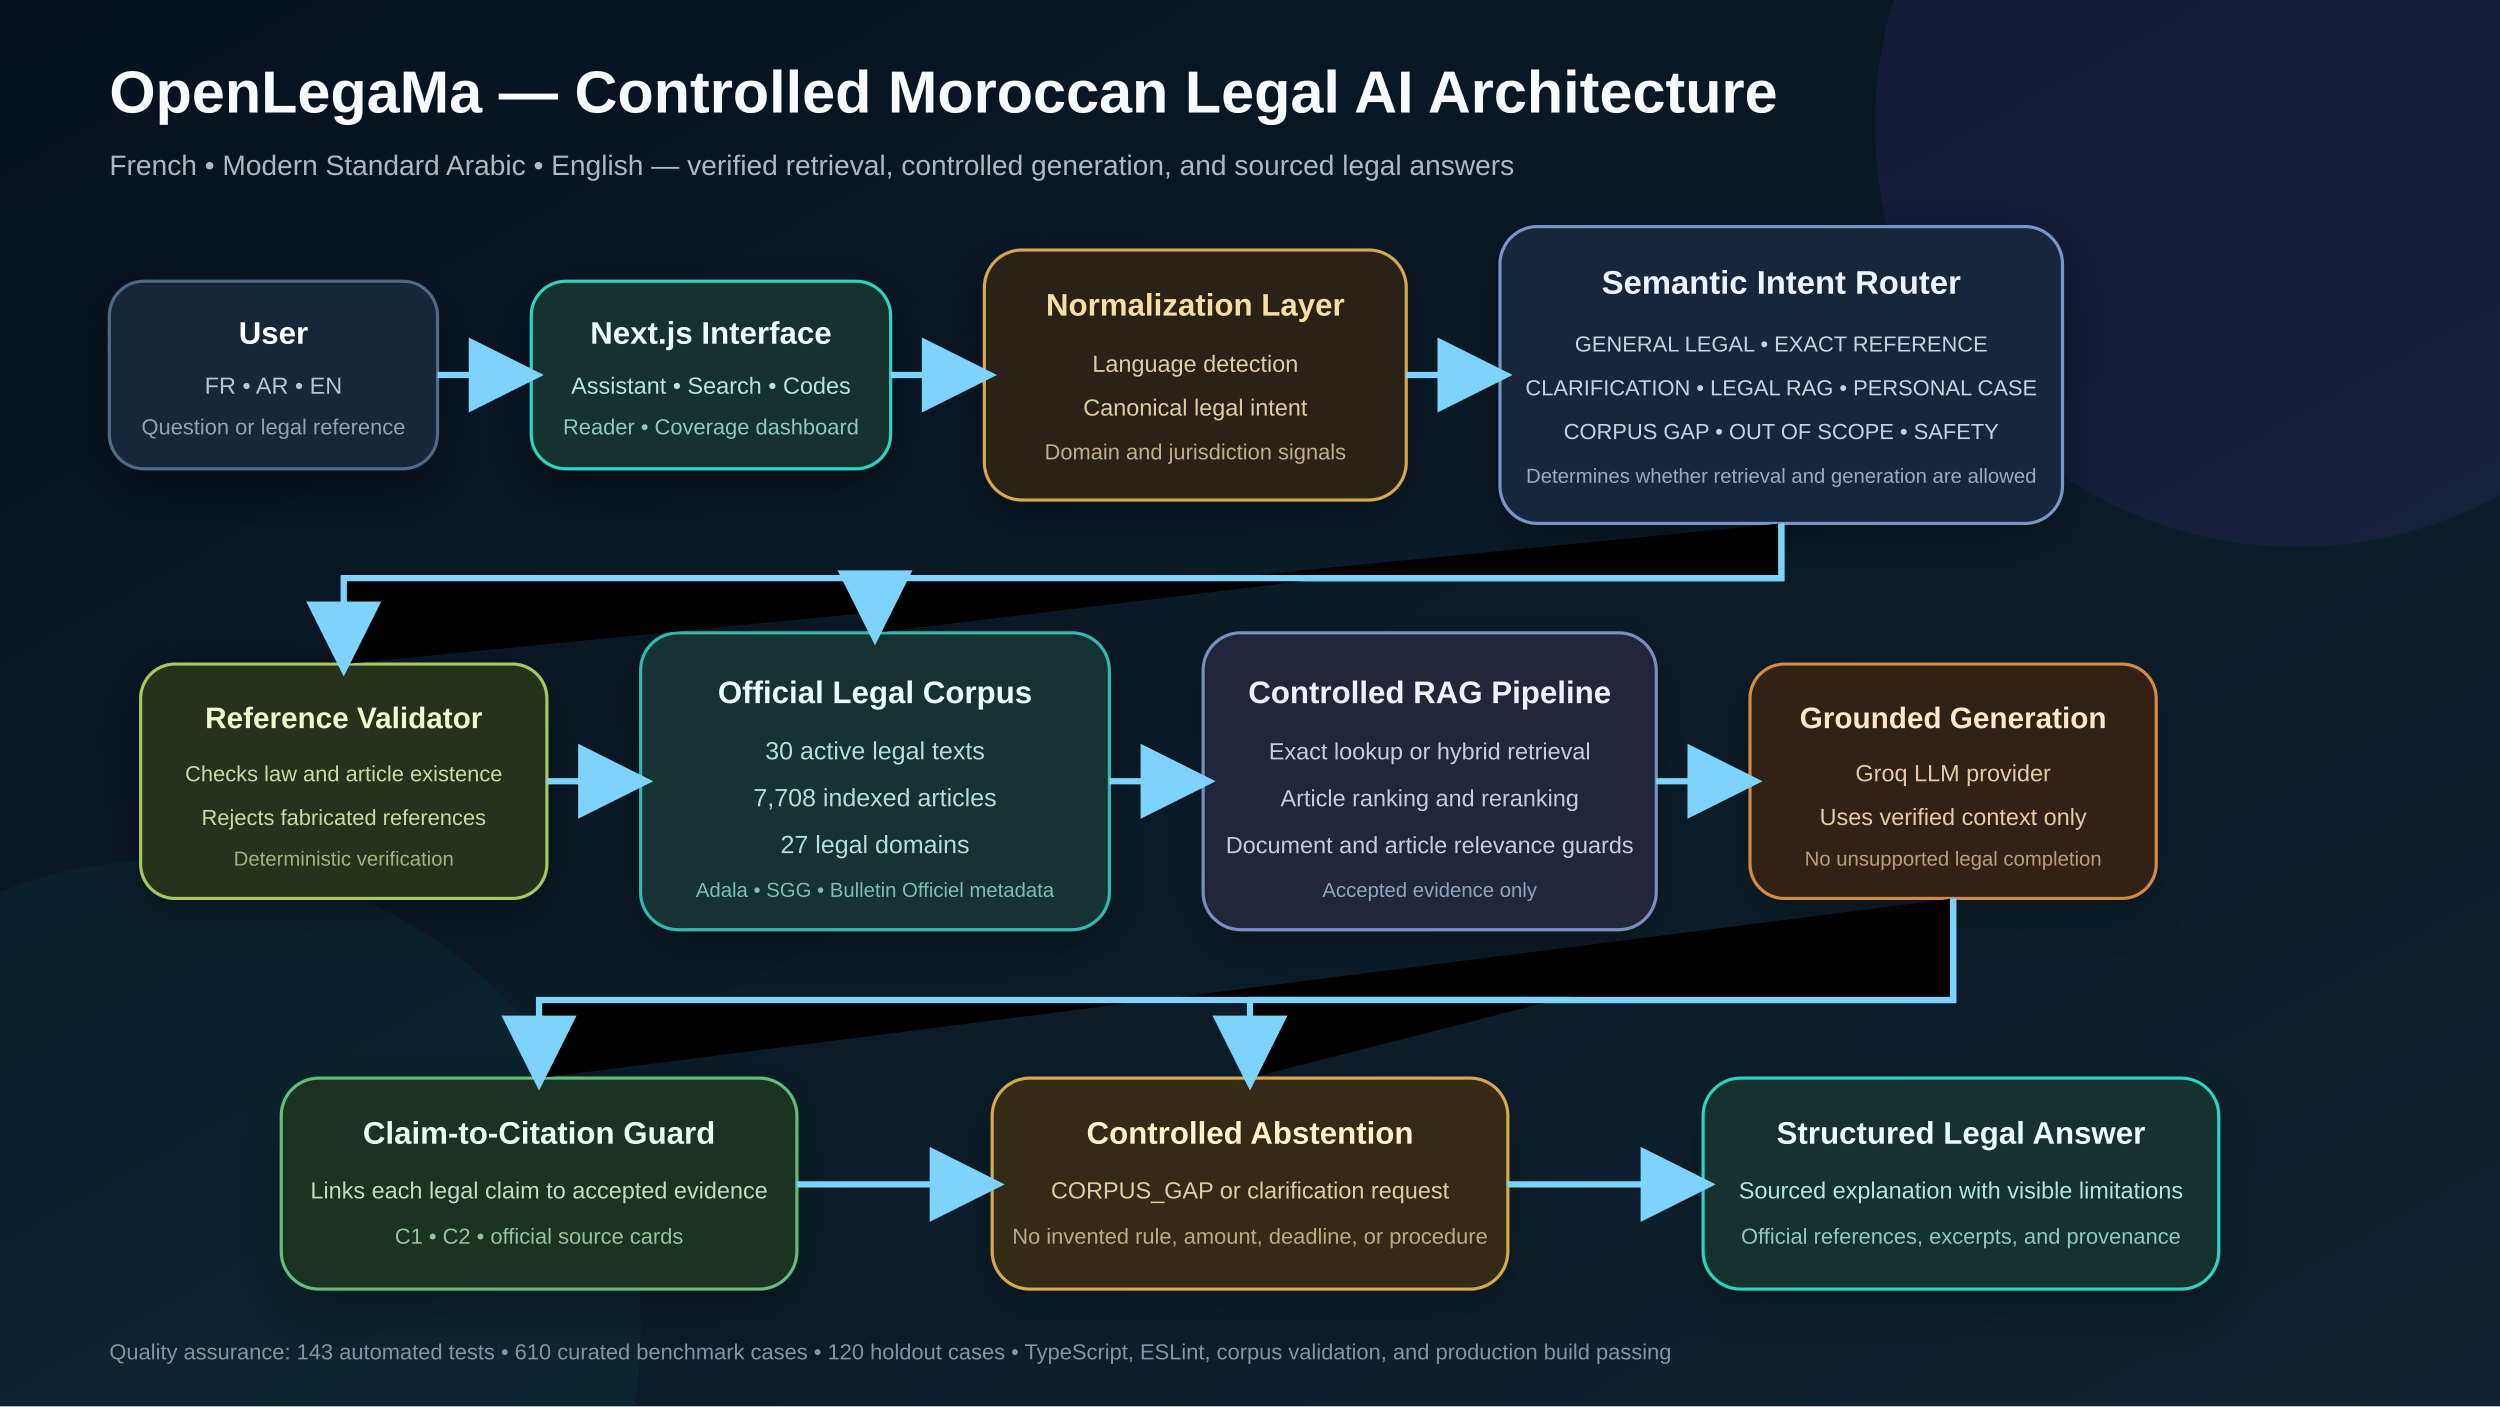
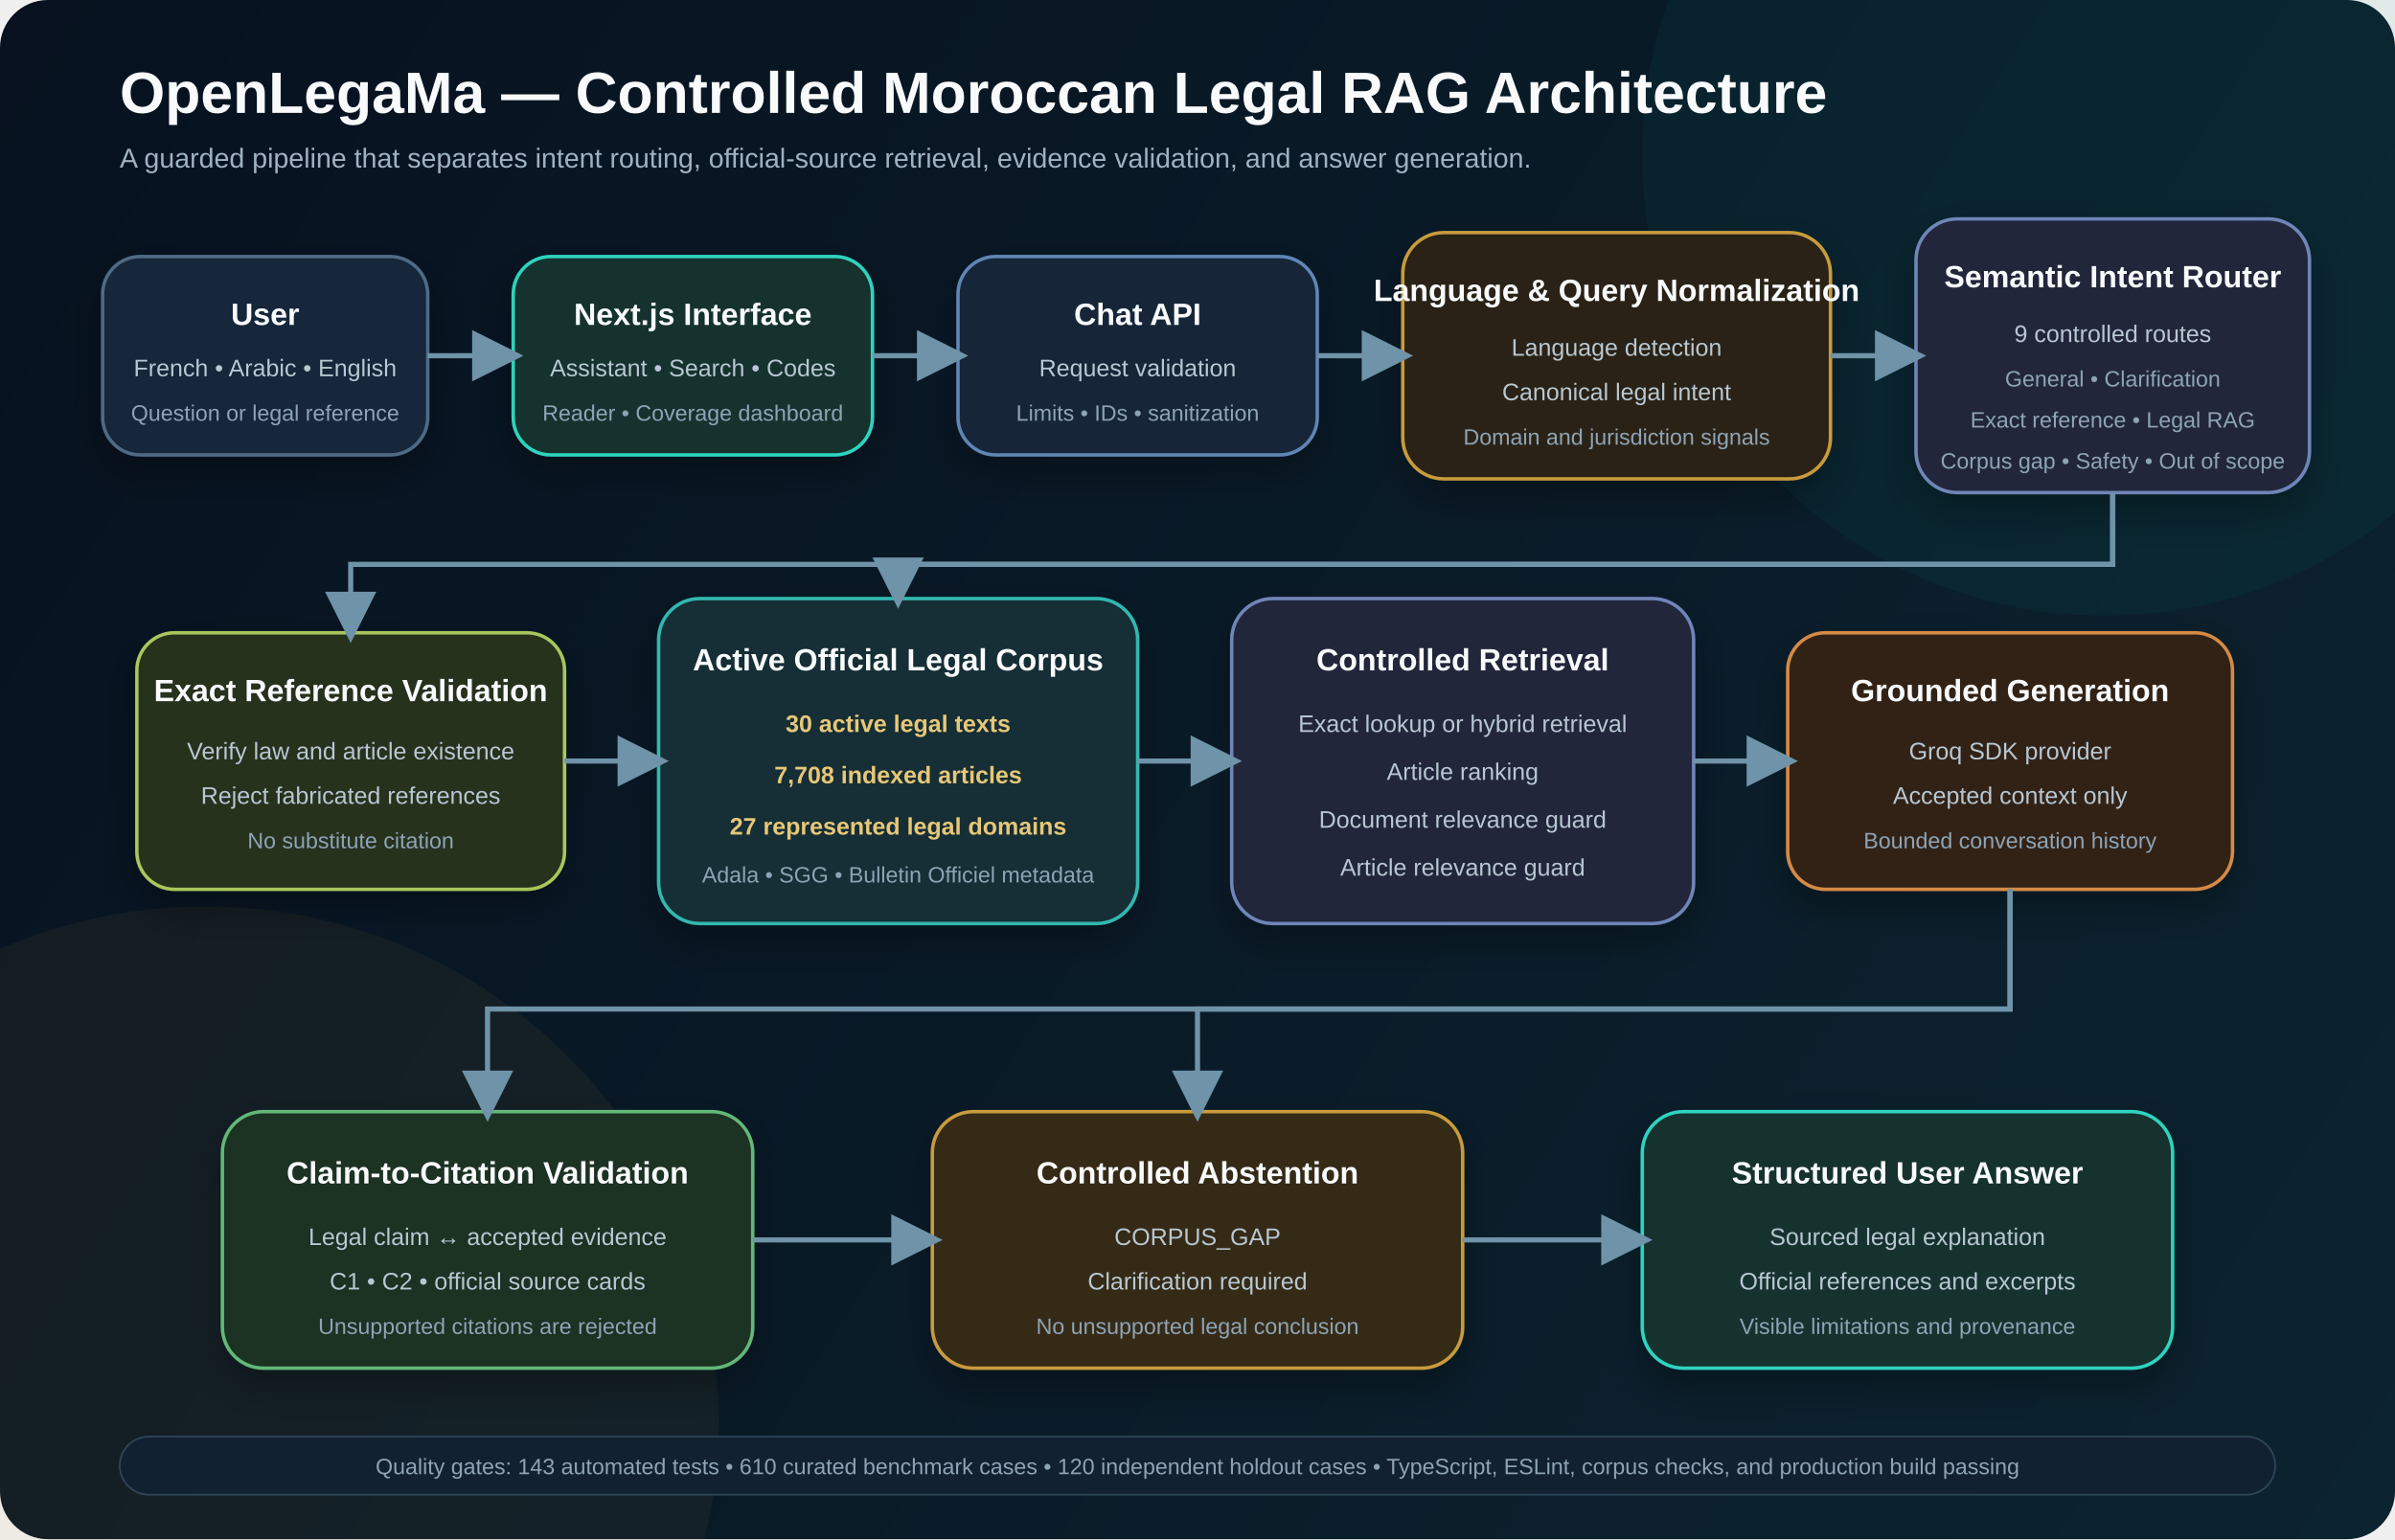
- <svg xmlns="http://www.w3.org/2000/svg" width="1600" height="900" viewBox="0 0 1600 900">
+ <svg xmlns="http://www.w3.org/2000/svg" width="1400" height="900" viewBox="0 0 1400 900" fill="none">
  <defs>
-     <linearGradient id="bg" x1="0" y1="0" x2="1" y2="1">
-       <stop offset="0" stop-color="#07111f" />
-       <stop offset="1" stop-color="#0f2430" />
+     <linearGradient id="bg" x1="0" y1="0" x2="1400" y2="900" gradientUnits="userSpaceOnUse">
+       <stop stop-color="#07111F" />
+       <stop offset="1" stop-color="#0C2430" />
    </linearGradient>
-     <linearGradient id="accent" x1="0" y1="0" x2="1" y2="1">
-       <stop offset="0" stop-color="#8b5cf6" />
-       <stop offset="1" stop-color="#14b8a6" />
-     </linearGradient>
-     <filter id="shadow" x="-30%" y="-30%" width="160%" height="160%">
-       <feDropShadow dx="0" dy="12" stdDeviation="16" flood-color="#000" flood-opacity="0.35" />
+     <filter id="shadow" x="-20%" y="-20%" width="140%" height="150%">
+       <feDropShadow dx="0" dy="10" stdDeviation="12" flood-color="#000000" flood-opacity="0.32" />
    </filter>
-     <marker id="arrow" markerWidth="12" markerHeight="12" refX="10" refY="6" orient="auto">
-       <path d="M0 0L12 6L0 12Z" fill="#7dd3fc" />
+     <marker id="arrow" markerWidth="10" markerHeight="10" refX="8" refY="5" orient="auto" markerUnits="strokeWidth">
+       <path d="M0 0L10 5L0 10Z" fill="#6F93A8" />
    </marker>
+     <style>
+       .title { font: 700 34px Arial, Helvetica, sans-serif; fill: #F8FAFC; }
+       .subtitle { font: 400 16px Arial, Helvetica, sans-serif; fill: #9FB2C1; }
+       .boxTitle { font: 700 18px Arial, Helvetica, sans-serif; fill: #F8FAFC; }
+       .boxText { font: 400 14px Arial, Helvetica, sans-serif; fill: #B8C7D2; }
+       .small { font: 400 13px Arial, Helvetica, sans-serif; fill: #8EA3B5; }
+       .metric { font: 700 14px Arial, Helvetica, sans-serif; fill: #E7C778; }
+       .line { stroke: #6F93A8; stroke-width: 3; marker-end: url(#arrow); }
+     </style>
  </defs>
-   <rect width="1600" height="900" fill="url(#bg)" />
-   <circle cx="1470" cy="80" r="270" fill="#7c3aed" fill-opacity="0.10" />
-   <circle cx="110" cy="850" r="300" fill="#0d9488" fill-opacity="0.08" />
-   <text x="70" y="72" fill="#f8fafc" font-family="Arial, Helvetica, sans-serif" font-size="38" font-weight="700">OpenLegaMa — Controlled Moroccan Legal AI Architecture</text>
-   <text x="70" y="112" fill="#a8bac8" font-family="Arial, Helvetica, sans-serif" font-size="18">French • Modern Standard Arabic • English — verified retrieval, controlled generation, and sourced legal answers</text>
+   <rect width="1400" height="900" rx="28" fill="url(#bg)" />
+   <circle cx="1230" cy="90" r="270" fill="#0D9488" fill-opacity="0.07" />
+   <circle cx="120" cy="830" r="300" fill="#C89B3C" fill-opacity="0.06" />
+   <text x="70" y="66" class="title">OpenLegaMa — Controlled Moroccan Legal RAG Architecture</text>
+   <text x="70" y="98" class="subtitle">A guarded pipeline that separates intent routing, official-source retrieval, evidence validation, and answer generation.</text>
  <g filter="url(#shadow)">
-     <rect x="70" y="180" width="210" height="120" rx="22" fill="#12263a" stroke="#4f6b84" stroke-width="2" />
-     <text x="175" y="220" text-anchor="middle" fill="#fff" font-family="Arial" font-size="20" font-weight="700">User</text>
-     <text x="175" y="252" text-anchor="middle" fill="#b8c6d1" font-family="Arial" font-size="15">FR • AR • EN</text>
-     <text x="175" y="278" text-anchor="middle" fill="#8ea3b5" font-family="Arial" font-size="14">Question or legal reference</text>
+     <rect x="60" y="150" width="190" height="116" rx="22" fill="#12263A" stroke="#4F6B84" stroke-width="2" />
+     <text x="155" y="190" text-anchor="middle" class="boxTitle">User</text>
+     <text x="155" y="220" text-anchor="middle" class="boxText">French • Arabic • English</text>
+     <text x="155" y="246" text-anchor="middle" class="small">Question or legal reference</text>
  </g>
  <g filter="url(#shadow)">
-     <rect x="340" y="180" width="230" height="120" rx="22" fill="#15312f" stroke="#2dd4bf" stroke-width="2" />
-     <text x="455" y="220" text-anchor="middle" fill="#e8fffb" font-family="Arial" font-size="20" font-weight="700">Next.js Interface</text>
-     <text x="455" y="252" text-anchor="middle" fill="#b6e5df" font-family="Arial" font-size="15">Assistant • Search • Codes</text>
-     <text x="455" y="278" text-anchor="middle" fill="#8fc8c0" font-family="Arial" font-size="14">Reader • Coverage dashboard</text>
+     <rect x="300" y="150" width="210" height="116" rx="22" fill="#15312F" stroke="#2DD4BF" stroke-width="2" />
+     <text x="405" y="190" text-anchor="middle" class="boxTitle">Next.js Interface</text>
+     <text x="405" y="220" text-anchor="middle" class="boxText">Assistant • Search • Codes</text>
+     <text x="405" y="246" text-anchor="middle" class="small">Reader • Coverage dashboard</text>
  </g>
  <g filter="url(#shadow)">
-     <rect x="630" y="160" width="270" height="160" rx="24" fill="#2a2416" stroke="#d4a94f" stroke-width="2" />
-     <text x="765" y="202" text-anchor="middle" fill="#f6dfa5" font-family="Arial" font-size="20" font-weight="700">Normalization Layer</text>
-     <text x="765" y="238" text-anchor="middle" fill="#ddcda4" font-family="Arial" font-size="15">Language detection</text>
-     <text x="765" y="266" text-anchor="middle" fill="#ddcda4" font-family="Arial" font-size="15">Canonical legal intent</text>
-     <text x="765" y="294" text-anchor="middle" fill="#bdaF89" font-family="Arial" font-size="14">Domain and jurisdiction signals</text>
+     <rect x="560" y="150" width="210" height="116" rx="22" fill="#172638" stroke="#5F86B4" stroke-width="2" />
+     <text x="665" y="190" text-anchor="middle" class="boxTitle">Chat API</text>
+     <text x="665" y="220" text-anchor="middle" class="boxText">Request validation</text>
+     <text x="665" y="246" text-anchor="middle" class="small">Limits • IDs • sanitization</text>
  </g>
  <g filter="url(#shadow)">
-     <rect x="960" y="145" width="360" height="190" rx="24" fill="#18283d" stroke="#7896c7" stroke-width="2" />
-     <text x="1140" y="188" text-anchor="middle" fill="#edf4ff" font-family="Arial" font-size="21" font-weight="700">Semantic Intent Router</text>
-     <text x="1140" y="225" text-anchor="middle" fill="#c5d2e4" font-family="Arial" font-size="14">GENERAL LEGAL • EXACT REFERENCE</text>
-     <text x="1140" y="253" text-anchor="middle" fill="#c5d2e4" font-family="Arial" font-size="14">CLARIFICATION • LEGAL RAG • PERSONAL CASE</text>
-     <text x="1140" y="281" text-anchor="middle" fill="#c5d2e4" font-family="Arial" font-size="14">CORPUS GAP • OUT OF SCOPE • SAFETY</text>
-     <text x="1140" y="309" text-anchor="middle" fill="#97abc4" font-family="Arial" font-size="13">Determines whether retrieval and generation are allowed</text>
-   </g>
-   <path d="M280 240H340" stroke="#7dd3fc" stroke-width="4" marker-end="url(#arrow)" />
-   <path d="M570 240H630" stroke="#7dd3fc" stroke-width="4" marker-end="url(#arrow)" />
-   <path d="M900 240H960" stroke="#7dd3fc" stroke-width="4" marker-end="url(#arrow)" />
-   <g filter="url(#shadow)">
-     <rect x="90" y="425" width="260" height="150" rx="22" fill="#26311f" stroke="#a8c75b" stroke-width="2" />
-     <text x="220" y="466" text-anchor="middle" fill="#edf8cd" font-family="Arial" font-size="19" font-weight="700">Reference Validator</text>
-     <text x="220" y="500" text-anchor="middle" fill="#cadba0" font-family="Arial" font-size="14">Checks law and article existence</text>
-     <text x="220" y="528" text-anchor="middle" fill="#cadba0" font-family="Arial" font-size="14">Rejects fabricated references</text>
-     <text x="220" y="554" text-anchor="middle" fill="#9fb57b" font-family="Arial" font-size="13">Deterministic verification</text>
+     <rect x="820" y="136" width="250" height="144" rx="24" fill="#2A2416" stroke="#C89B3C" stroke-width="2" />
+     <text x="945" y="176" text-anchor="middle" class="boxTitle">Language &amp; Query Normalization</text>
+     <text x="945" y="208" text-anchor="middle" class="boxText">Language detection</text>
+     <text x="945" y="234" text-anchor="middle" class="boxText">Canonical legal intent</text>
+     <text x="945" y="260" text-anchor="middle" class="small">Domain and jurisdiction signals</text>
  </g>
  <g filter="url(#shadow)">
-     <rect x="410" y="405" width="300" height="190" rx="24" fill="#153033" stroke="#31b9b0" stroke-width="2" />
-     <text x="560" y="450" text-anchor="middle" fill="#e8fffb" font-family="Arial" font-size="20" font-weight="700">Official Legal Corpus</text>
-     <text x="560" y="486" text-anchor="middle" fill="#b3dfda" font-family="Arial" font-size="16">30 active legal texts</text>
-     <text x="560" y="516" text-anchor="middle" fill="#b3dfda" font-family="Arial" font-size="16">7,708 indexed articles</text>
-     <text x="560" y="546" text-anchor="middle" fill="#b3dfda" font-family="Arial" font-size="16">27 legal domains</text>
-     <text x="560" y="574" text-anchor="middle" fill="#7fbdb7" font-family="Arial" font-size="13">Adala • SGG • Bulletin Officiel metadata</text>
+     <rect x="1120" y="128" width="230" height="160" rx="24" fill="#20283A" stroke="#7085B8" stroke-width="2" />
+     <text x="1235" y="168" text-anchor="middle" class="boxTitle">Semantic Intent Router</text>
+     <text x="1235" y="200" text-anchor="middle" class="boxText">9 controlled routes</text>
+     <text x="1235" y="226" text-anchor="middle" class="small">General • Clarification</text>
+     <text x="1235" y="250" text-anchor="middle" class="small">Exact reference • Legal RAG</text>
+     <text x="1235" y="274" text-anchor="middle" class="small">Corpus gap • Safety • Out of scope</text>
+   </g>
+   <path d="M250 208H300" class="line" />
+   <path d="M510 208H560" class="line" />
+   <path d="M770 208H820" class="line" />
+   <path d="M1070 208H1120" class="line" />
+   <g filter="url(#shadow)">
+     <rect x="80" y="370" width="250" height="150" rx="22" fill="#26301F" stroke="#A8C75B" stroke-width="2" />
+     <text x="205" y="410" text-anchor="middle" class="boxTitle">Exact Reference Validation</text>
+     <text x="205" y="444" text-anchor="middle" class="boxText">Verify law and article existence</text>
+     <text x="205" y="470" text-anchor="middle" class="boxText">Reject fabricated references</text>
+     <text x="205" y="496" text-anchor="middle" class="small">No substitute citation</text>
  </g>
  <g filter="url(#shadow)">
-     <rect x="770" y="405" width="290" height="190" rx="24" fill="#20283a" stroke="#7c8fc1" stroke-width="2" />
-     <text x="915" y="450" text-anchor="middle" fill="#edf2ff" font-family="Arial" font-size="20" font-weight="700">Controlled RAG Pipeline</text>
-     <text x="915" y="486" text-anchor="middle" fill="#c4cce2" font-family="Arial" font-size="15">Exact lookup or hybrid retrieval</text>
-     <text x="915" y="516" text-anchor="middle" fill="#c4cce2" font-family="Arial" font-size="15">Article ranking and reranking</text>
-     <text x="915" y="546" text-anchor="middle" fill="#c4cce2" font-family="Arial" font-size="15">Document and article relevance guards</text>
-     <text x="915" y="574" text-anchor="middle" fill="#94a3c0" font-family="Arial" font-size="13">Accepted evidence only</text>
+     <rect x="385" y="350" width="280" height="190" rx="24" fill="#152F34" stroke="#33B8B0" stroke-width="2" />
+     <text x="525" y="392" text-anchor="middle" class="boxTitle">Active Official Legal Corpus</text>
+     <text x="525" y="428" text-anchor="middle" class="metric">30 active legal texts</text>
+     <text x="525" y="458" text-anchor="middle" class="metric">7,708 indexed articles</text>
+     <text x="525" y="488" text-anchor="middle" class="metric">27 represented legal domains</text>
+     <text x="525" y="516" text-anchor="middle" class="small">Adala • SGG • Bulletin Officiel metadata</text>
  </g>
  <g filter="url(#shadow)">
-     <rect x="1120" y="425" width="260" height="150" rx="22" fill="#312418" stroke="#d58a45" stroke-width="2" />
-     <text x="1250" y="466" text-anchor="middle" fill="#ffe7ca" font-family="Arial" font-size="19" font-weight="700">Grounded Generation</text>
-     <text x="1250" y="500" text-anchor="middle" fill="#e7c9a5" font-family="Arial" font-size="15">Groq LLM provider</text>
-     <text x="1250" y="528" text-anchor="middle" fill="#e7c9a5" font-family="Arial" font-size="15">Uses verified context only</text>
-     <text x="1250" y="554" text-anchor="middle" fill="#bb9d7b" font-family="Arial" font-size="13">No unsupported legal completion</text>
-   </g>
-   <path d="M1140 335V370H220V425" stroke="#7dd3fc" stroke-width="4" marker-end="url(#arrow)" />
-   <path d="M1140 335V370H560V405" stroke="#7dd3fc" stroke-width="4" marker-end="url(#arrow)" />
-   <path d="M350 500H410" stroke="#7dd3fc" stroke-width="4" marker-end="url(#arrow)" />
-   <path d="M710 500H770" stroke="#7dd3fc" stroke-width="4" marker-end="url(#arrow)" />
-   <path d="M1060 500H1120" stroke="#7dd3fc" stroke-width="4" marker-end="url(#arrow)" />
-   <g filter="url(#shadow)">
-     <rect x="180" y="690" width="330" height="135" rx="24" fill="#1c3024" stroke="#65bd7d" stroke-width="2" />
-     <text x="345" y="732" text-anchor="middle" fill="#e8ffed" font-family="Arial" font-size="20" font-weight="700">Claim-to-Citation Guard</text>
-     <text x="345" y="767" text-anchor="middle" fill="#b9e0c4" font-family="Arial" font-size="15">Links each legal claim to accepted evidence</text>
-     <text x="345" y="796" text-anchor="middle" fill="#91c69f" font-family="Arial" font-size="14">C1 • C2 • official source cards</text>
+     <rect x="720" y="350" width="270" height="190" rx="24" fill="#20283A" stroke="#7085B8" stroke-width="2" />
+     <text x="855" y="392" text-anchor="middle" class="boxTitle">Controlled Retrieval</text>
+     <text x="855" y="428" text-anchor="middle" class="boxText">Exact lookup or hybrid retrieval</text>
+     <text x="855" y="456" text-anchor="middle" class="boxText">Article ranking</text>
+     <text x="855" y="484" text-anchor="middle" class="boxText">Document relevance guard</text>
+     <text x="855" y="512" text-anchor="middle" class="boxText">Article relevance guard</text>
  </g>
  <g filter="url(#shadow)">
-     <rect x="635" y="690" width="330" height="135" rx="24" fill="#342b18" stroke="#d4a94f" stroke-width="2" />
-     <text x="800" y="732" text-anchor="middle" fill="#fff0c9" font-family="Arial" font-size="20" font-weight="700">Controlled Abstention</text>
-     <text x="800" y="767" text-anchor="middle" fill="#dfcca5" font-family="Arial" font-size="15">CORPUS_GAP or clarification request</text>
-     <text x="800" y="796" text-anchor="middle" fill="#bda983" font-family="Arial" font-size="14">No invented rule, amount, deadline, or procedure</text>
+     <rect x="1045" y="370" width="260" height="150" rx="22" fill="#312418" stroke="#D58A45" stroke-width="2" />
+     <text x="1175" y="410" text-anchor="middle" class="boxTitle">Grounded Generation</text>
+     <text x="1175" y="444" text-anchor="middle" class="boxText">Groq SDK provider</text>
+     <text x="1175" y="470" text-anchor="middle" class="boxText">Accepted context only</text>
+     <text x="1175" y="496" text-anchor="middle" class="small">Bounded conversation history</text>
+   </g>
+   <path d="M1235 288V330H205V370" class="line" />
+   <path d="M1235 288V330H525V350" class="line" />
+   <path d="M330 445H385" class="line" />
+   <path d="M665 445H720" class="line" />
+   <path d="M990 445H1045" class="line" />
+   <g filter="url(#shadow)">
+     <rect x="130" y="650" width="310" height="150" rx="24" fill="#1D3024" stroke="#62B879" stroke-width="2" />
+     <text x="285" y="692" text-anchor="middle" class="boxTitle">Claim-to-Citation Validation</text>
+     <text x="285" y="728" text-anchor="middle" class="boxText">Legal claim ↔ accepted evidence</text>
+     <text x="285" y="754" text-anchor="middle" class="boxText">C1 • C2 • official source cards</text>
+     <text x="285" y="780" text-anchor="middle" class="small">Unsupported citations are rejected</text>
  </g>
  <g filter="url(#shadow)">
-     <rect x="1090" y="690" width="330" height="135" rx="24" fill="#15312f" stroke="#2dd4bf" stroke-width="2" />
-     <text x="1255" y="732" text-anchor="middle" fill="#e8fffb" font-family="Arial" font-size="20" font-weight="700">Structured Legal Answer</text>
-     <text x="1255" y="767" text-anchor="middle" fill="#b6e5df" font-family="Arial" font-size="15">Sourced explanation with visible limitations</text>
-     <text x="1255" y="796" text-anchor="middle" fill="#8fc8c0" font-family="Arial" font-size="14">Official references, excerpts, and provenance</text>
+     <rect x="545" y="650" width="310" height="150" rx="24" fill="#342B18" stroke="#C89B3C" stroke-width="2" />
+     <text x="700" y="692" text-anchor="middle" class="boxTitle">Controlled Abstention</text>
+     <text x="700" y="728" text-anchor="middle" class="boxText">CORPUS_GAP</text>
+     <text x="700" y="754" text-anchor="middle" class="boxText">Clarification required</text>
+     <text x="700" y="780" text-anchor="middle" class="small">No unsupported legal conclusion</text>
  </g>
-   <path d="M1250 575V640H345V690" stroke="#7dd3fc" stroke-width="4" marker-end="url(#arrow)" />
-   <path d="M1250 575V640H800V690" stroke="#7dd3fc" stroke-width="4" marker-end="url(#arrow)" />
-   <path d="M510 758H635" stroke="#7dd3fc" stroke-width="4" marker-end="url(#arrow)" />
-   <path d="M965 758H1090" stroke="#7dd3fc" stroke-width="4" marker-end="url(#arrow)" />
-   <text x="70" y="870" fill="#8095a5" font-family="Arial" font-size="14">Quality assurance: 143 automated tests • 610 curated benchmark cases • 120 holdout cases • TypeScript, ESLint, corpus validation, and production build passing</text>
+   <g filter="url(#shadow)">
+     <rect x="960" y="650" width="310" height="150" rx="24" fill="#15312F" stroke="#2DD4BF" stroke-width="2" />
+     <text x="1115" y="692" text-anchor="middle" class="boxTitle">Structured User Answer</text>
+     <text x="1115" y="728" text-anchor="middle" class="boxText">Sourced legal explanation</text>
+     <text x="1115" y="754" text-anchor="middle" class="boxText">Official references and excerpts</text>
+     <text x="1115" y="780" text-anchor="middle" class="small">Visible limitations and provenance</text>
+   </g>
+   <path d="M1175 520V590H285V650" class="line" />
+   <path d="M1175 520V590H700V650" class="line" />
+   <path d="M440 725H545" class="line" />
+   <path d="M855 725H960" class="line" />
+   <rect x="70" y="840" width="1260" height="34" rx="17" fill="#122131" stroke="#2E4558" />
+   <text x="700" y="862" text-anchor="middle" class="small">Quality gates: 143 automated tests • 610 curated benchmark cases • 120 independent holdout cases • TypeScript, ESLint, corpus checks, and production build passing</text>
</svg>
